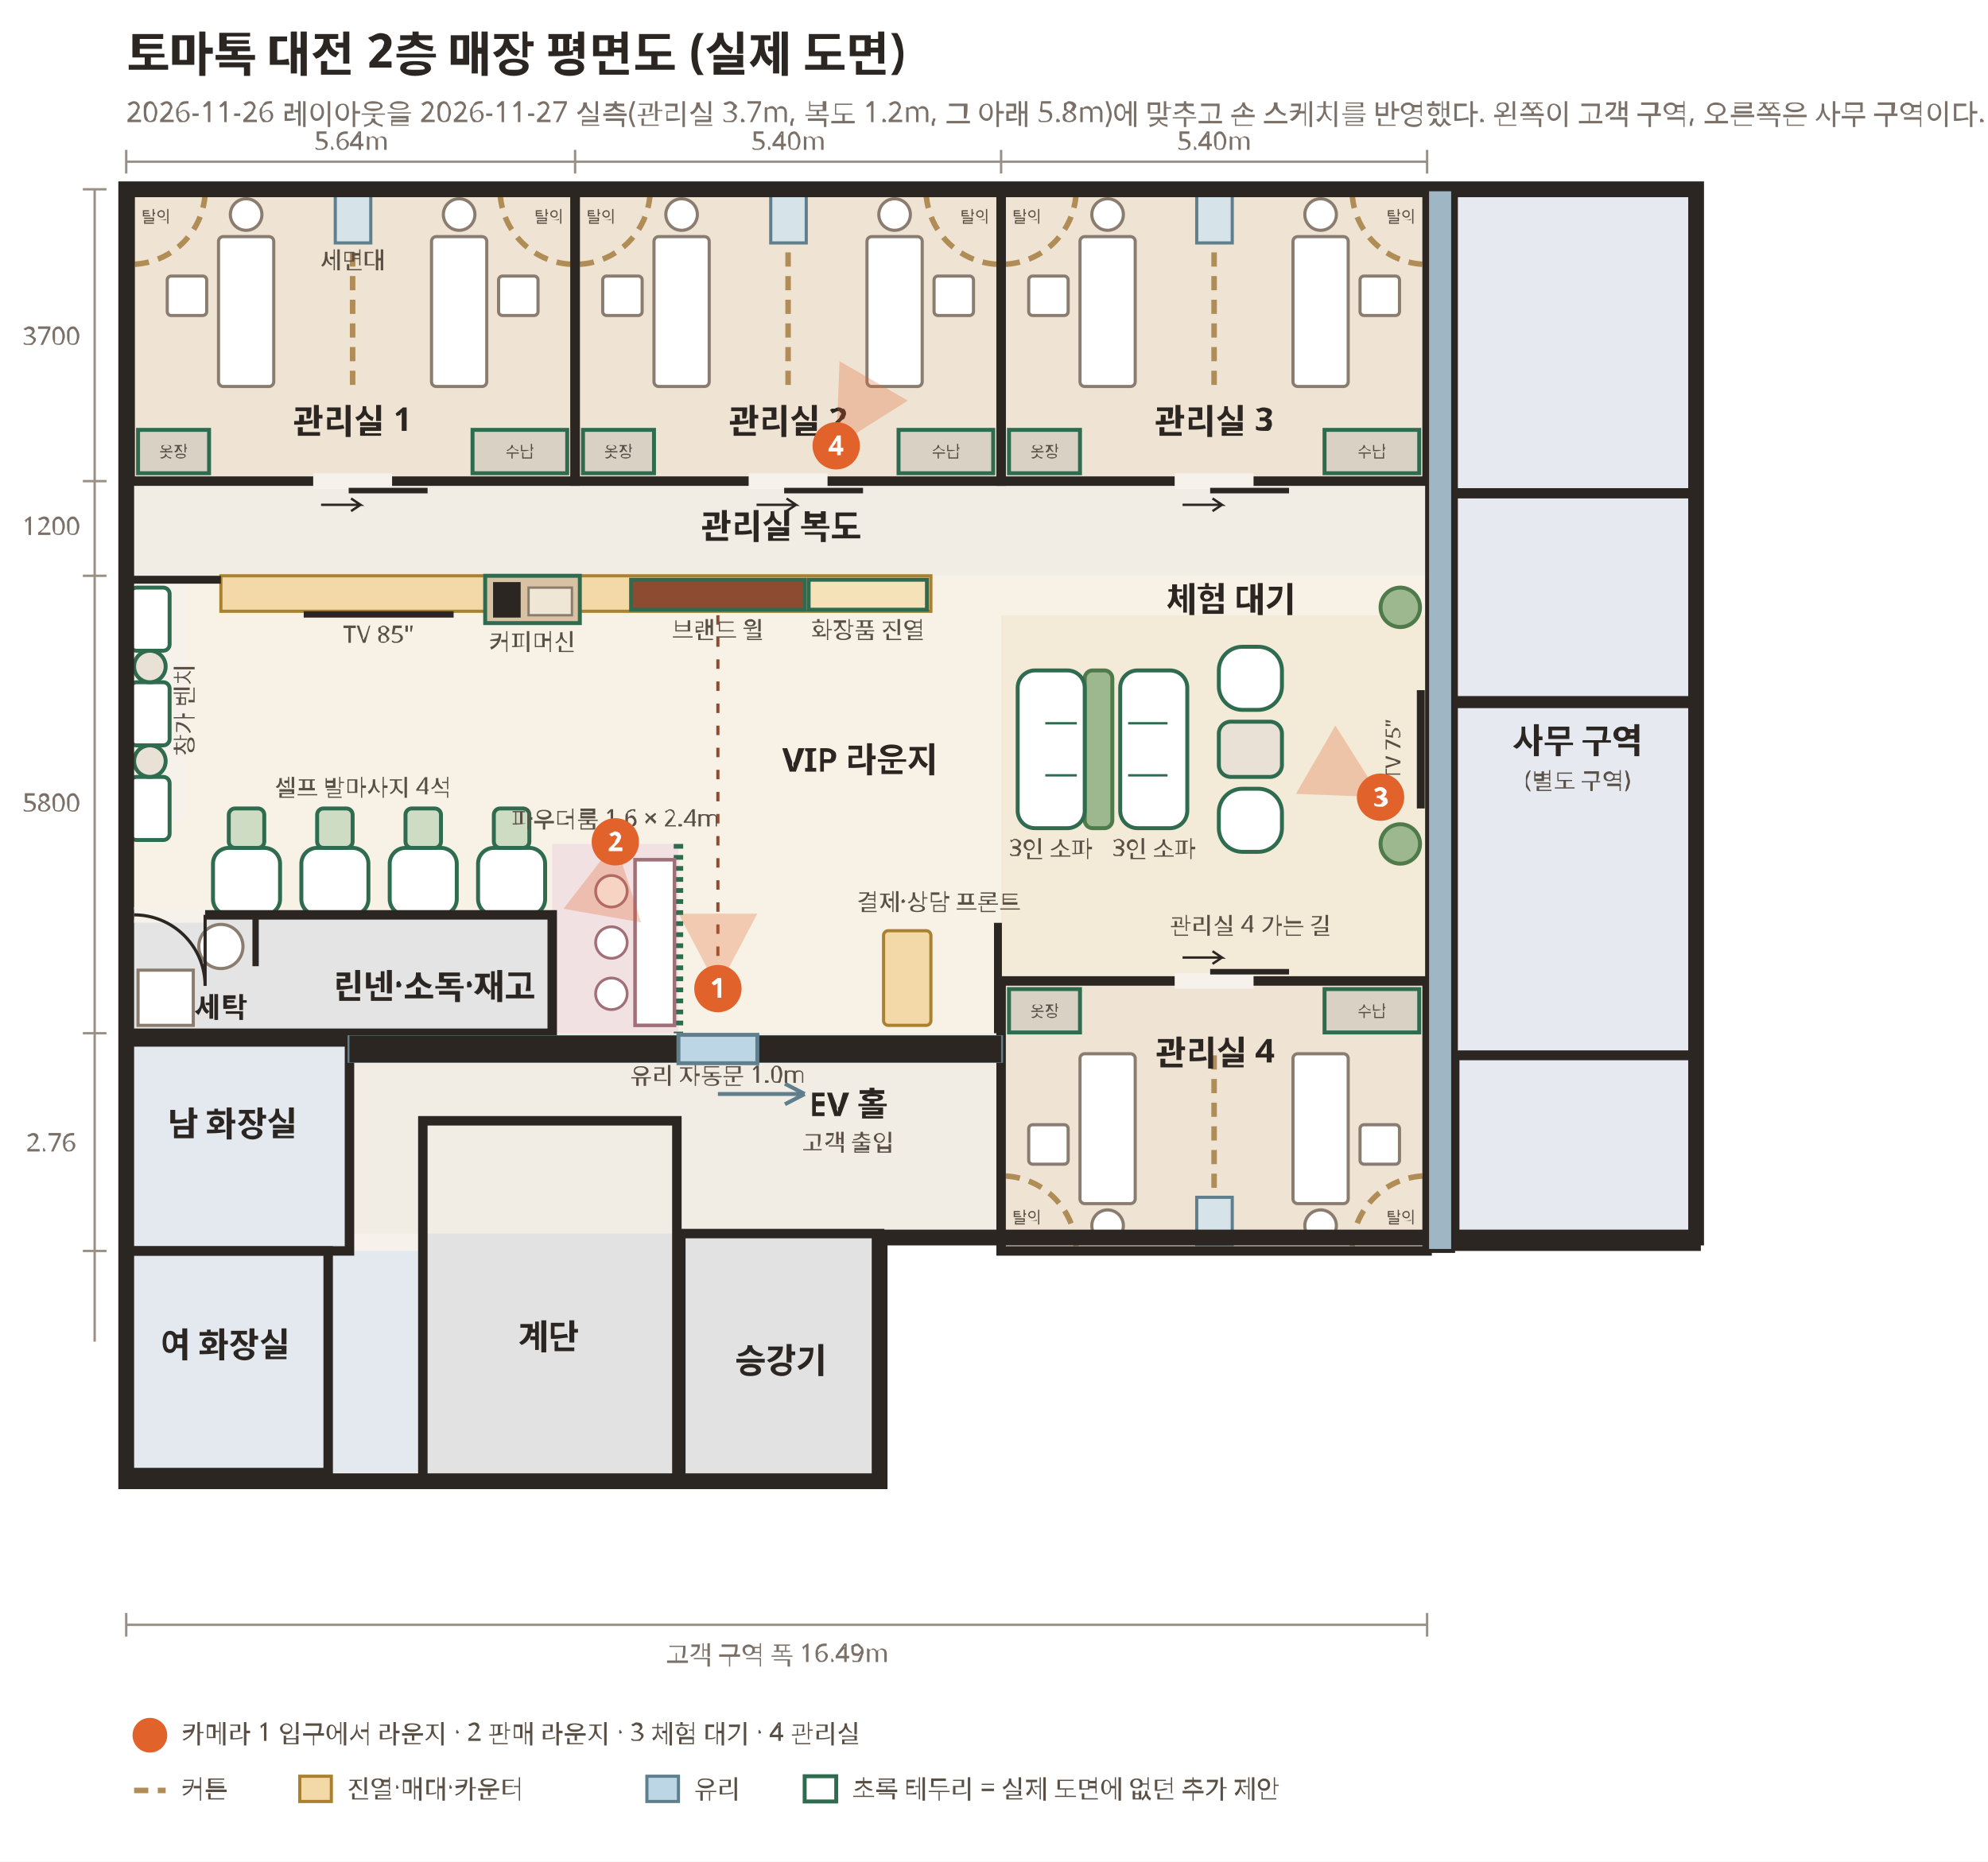
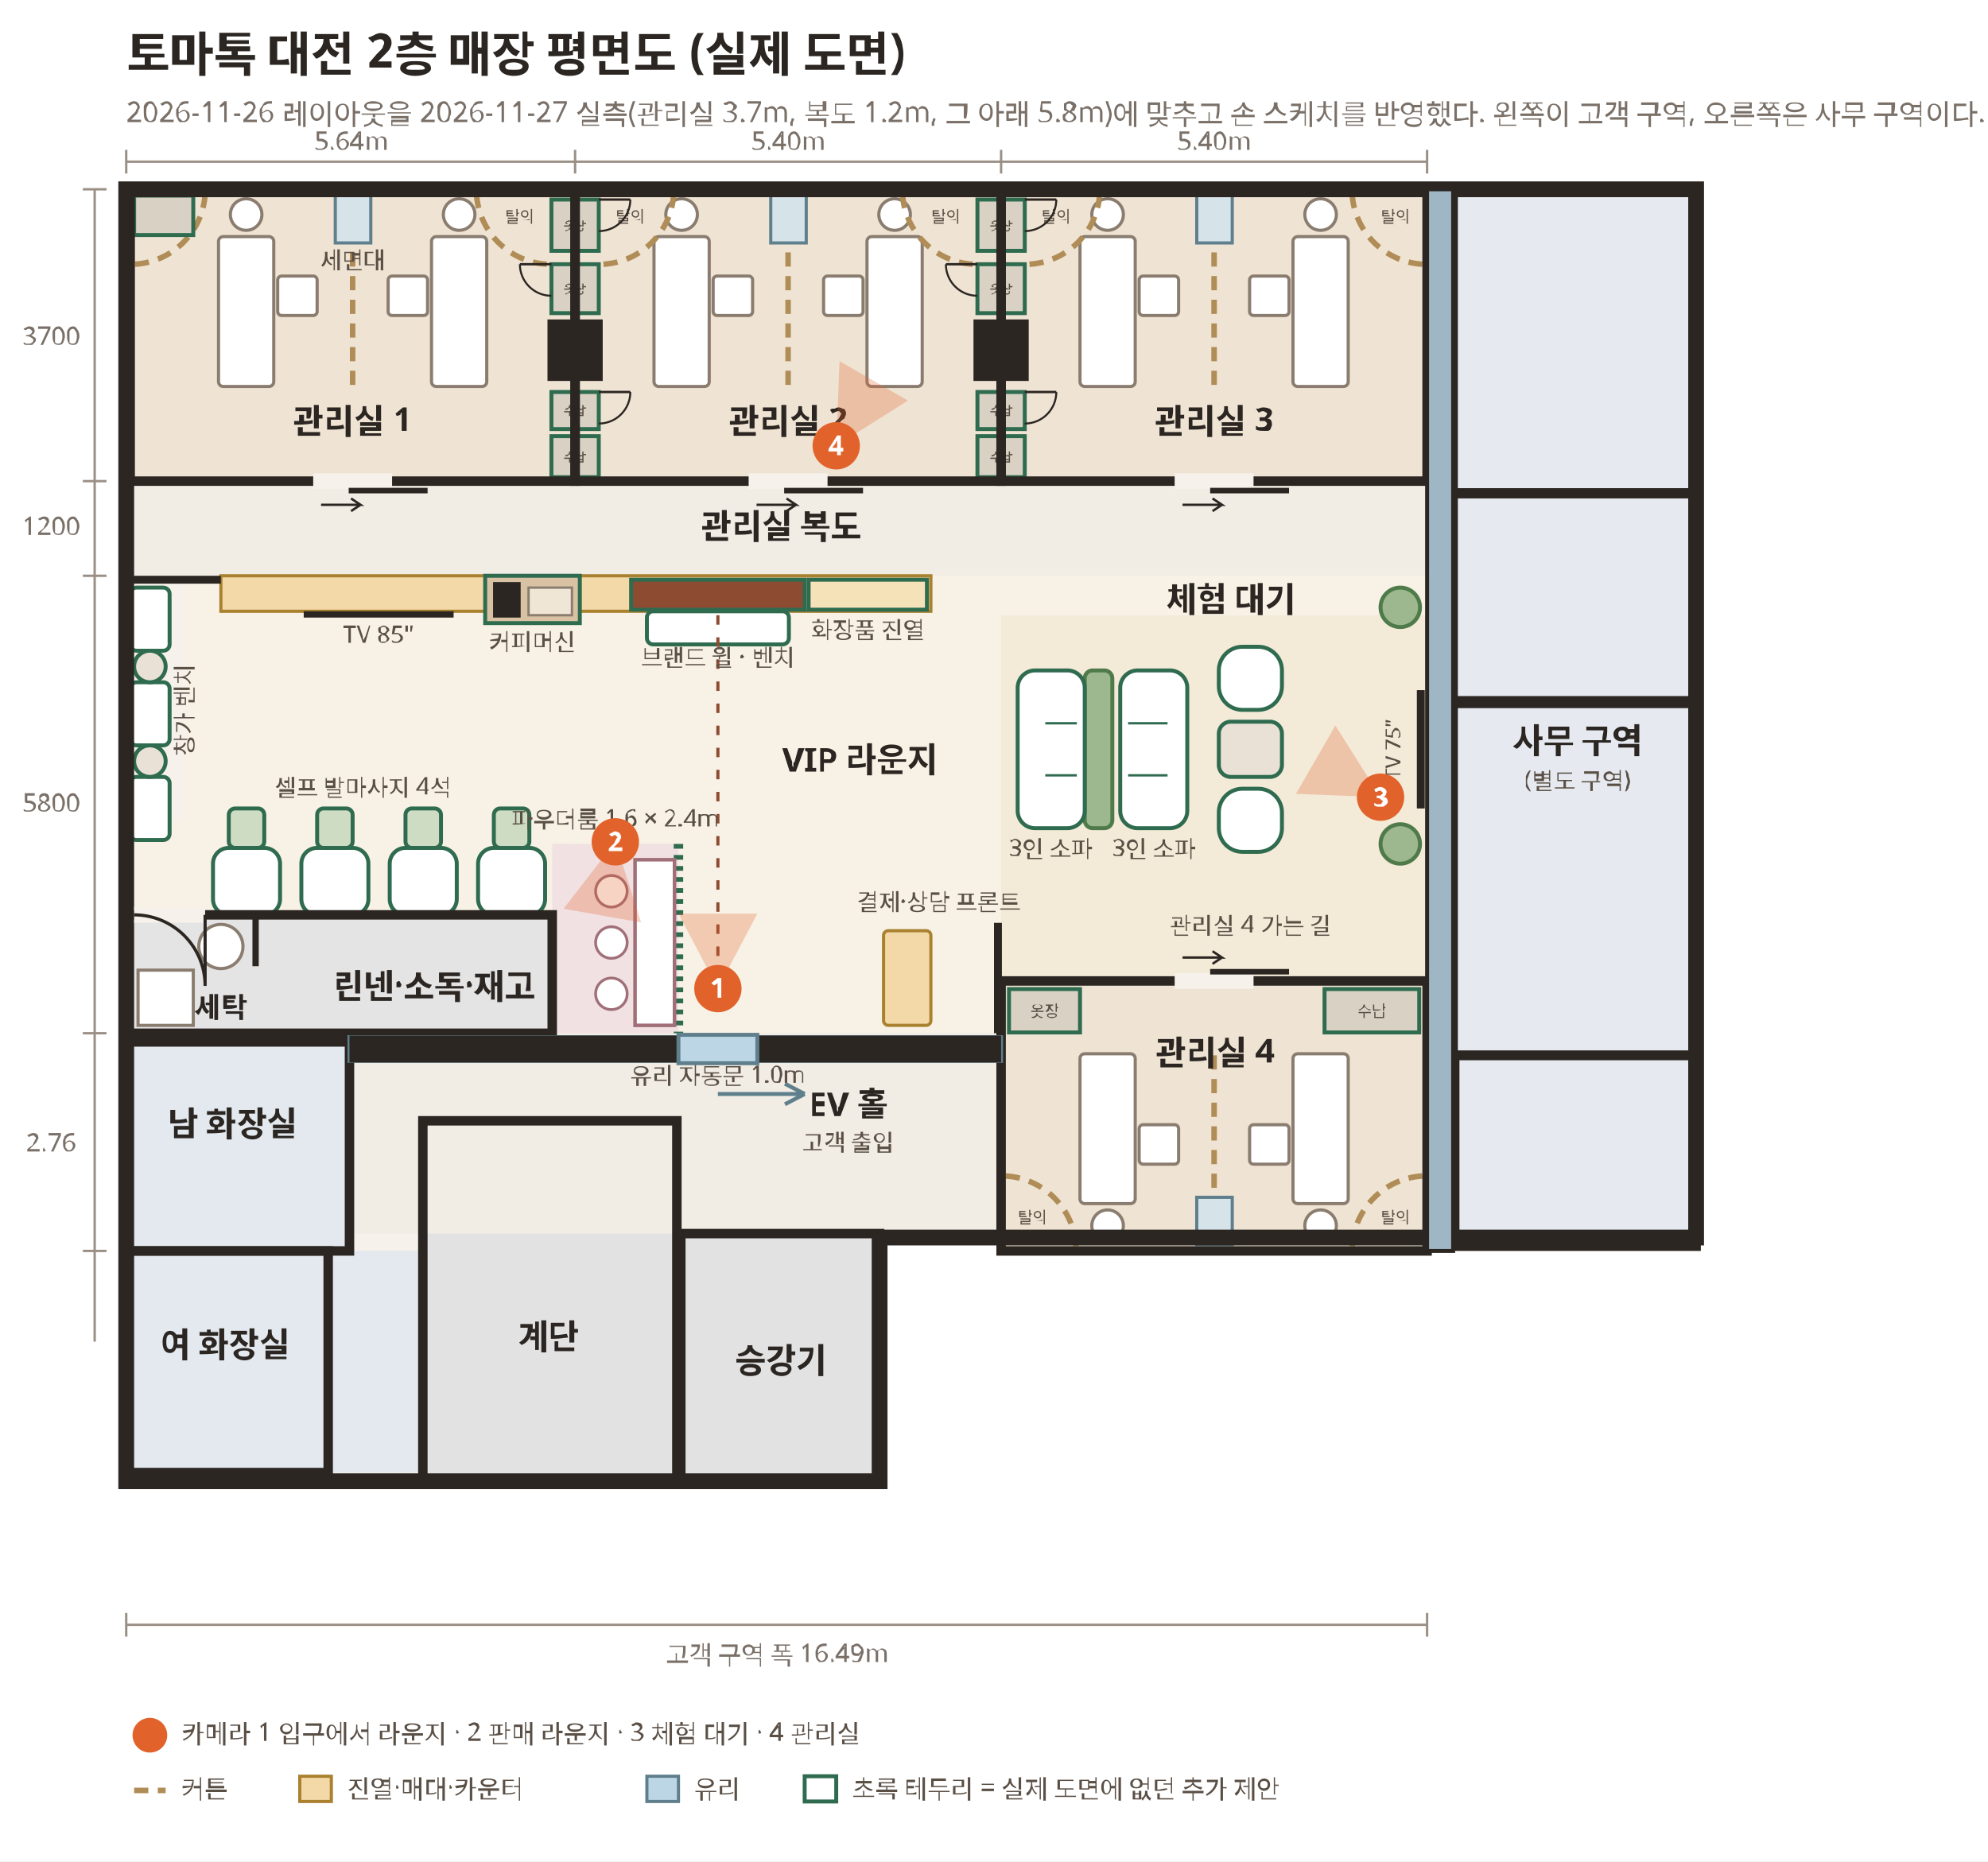
<svg xmlns="http://www.w3.org/2000/svg" viewBox="-1.6 -2.4 25.2 23.6" width="1512" height="1416" font-family="'Apple SD Gothic Neo','Noto Sans KR','Malgun Gothic',sans-serif">
  <rect x="-1.6" y="-2.4" width="25.2" height="23.6" fill="#ffffff" />
  <text x="0" y="-1.5" font-size="0.6" font-weight="700" fill="#2b2622">토마톡 대전 2층 매장 평면도 (실제 도면)</text>
  <text x="0" y="-0.85" font-size="0.36" fill="#7a7068">2026-11-26 레이아웃을 2026-11-27 실측(관리실 3.7m, 복도 1.2m, 그 아래 5.8m)에 맞추고 손 스케치를 반영했다. 왼쪽이 고객 구역, 오른쪽은 사무 구역이다.</text>
  <defs>
    <g id="cam">
      <path d="M0 0 L-0.5 -0.95 L0.5 -0.95 Z" fill="#e2622b" opacity="0.28" />
      <circle r="0.3" fill="#e2622b" />
    </g>
  </defs>
  <polygon points="0.0,0.0 19.9,0.0 19.9,1.759 19.9,1.759 19.9,11.36 19.9,13.29 9.55,13.29 9.55,16.38 0.0,16.38" fill="#f6f1ea" />
  <polygon points="0.76,4.9 16.49,4.9 16.49,8.022 16.49,10.029 11.09,10.029 11.09,10.7 7.6,10.7 5.69,10.7 5.69,8.022 5.67,8.022 5.67,9.406 0.08,9.406 0.08,8.022 0.76,8.022" fill="#f8f2e6" />
  <rect x="0.0" y="10.81" width="2.83" height="2.65" fill="#e3e9ee" />
  <rect x="0.0" y="13.46" width="2.56" height="2.81" fill="#e3e9ee" />
  <rect x="2.56" y="13.46" width="1.2" height="2.81" fill="#e3e9ee" />
  <rect x="3.76" y="11.81" width="3.22" height="4.57" fill="#e2e2e2" />
  <rect x="7.03" y="13.24" width="2.52" height="3.14" fill="#e2e2e2" />
  <rect x="0.05" y="0.0" width="5.64" height="3.7" fill="#efe3d3" />
  <rect x="5.69" y="0.0" width="5.4" height="3.7" fill="#efe3d3" />
  <rect x="11.09" y="0.0" width="5.4" height="3.7" fill="#efe3d3" />
  <rect x="11.09" y="10.037" width="5.4" height="3.423" fill="#efe3d3" />
  <rect x="0.05" y="3.7" width="16.44" height="1.2" fill="#f1ece4" />
  <rect x="0.0" y="9.199" width="5.4" height="1.501" fill="#e4e4e4" />
  <rect x="2.83" y="10.7" width="8.26" height="2.54" fill="#f1ece4" />
  <rect x="16.82" y="0.0" width="3.08" height="3.849" fill="#e6eaf0" />
  <rect x="16.82" y="3.859" width="3.08" height="2.659" fill="#e6eaf0" />
  <rect x="16.82" y="6.485" width="3.08" height="4.495" fill="#e6eaf0" />
  <polygon points="19.9,9.98 19.9,9.98 19.9,10.98 19.9,11.0 19.9,13.4 16.84,13.4 16.84,10.98 19.9,10.98" fill="#e6eaf0" />
  <rect x="11.09" y="5.4" width="5.4" height="4.64" fill="#f3ead8" />
  <rect x="5.4" y="8.3" width="1.6" height="2.4" fill="#f1e1e3" />
  <g id="proposed">
    <rect x="1.2" y="4.9" width="9.0" height="0.45" fill="#f3d9a8" stroke="#a9812f" stroke-width="0.04" />
    <rect x="0.05" y="4.9" width="1.15" height="0.1" fill="#2b2622" />
    <rect x="0.05" y="5.05" width="0.5" height="0.8" rx="0.08" fill="#fff" stroke="#2f6b4f" stroke-width="0.05" />
    <rect x="0.05" y="6.25" width="0.5" height="0.8" rx="0.08" fill="#fff" stroke="#2f6b4f" stroke-width="0.05" />
    <rect x="0.05" y="7.45" width="0.5" height="0.8" rx="0.08" fill="#fff" stroke="#2f6b4f" stroke-width="0.05" />
    <circle cx="0.3" cy="6.05" r="0.2" fill="#e9e1d6" stroke="#2f6b4f" stroke-width="0.05" />
    <circle cx="0.3" cy="7.25" r="0.2" fill="#e9e1d6" stroke="#2f6b4f" stroke-width="0.05" />
    <rect x="2.25" y="5.35" width="1.9" height="0.08" fill="#2b2622" />
    <rect x="4.55" y="4.9" width="1.2" height="0.6" fill="#d9c2a3" stroke="#2f6b4f" stroke-width="0.05" />
    <rect x="4.65" y="4.98" width="0.35" height="0.45" fill="#2b2622" />
    <rect x="5.1" y="5.05" width="0.55" height="0.35" fill="#efe6d6" stroke="#8a7d70" stroke-width="0.03" />
    <rect x="1.10" y="8.35" width="0.85" height="0.85" rx="0.2" fill="#fff" stroke="#2f6b4f" stroke-width="0.05" />
    <rect x="1.30" y="7.85" width="0.45" height="0.5" rx="0.08" fill="#cfdcc4" stroke="#2f6b4f" stroke-width="0.05" />
    <rect x="2.22" y="8.35" width="0.85" height="0.85" rx="0.2" fill="#fff" stroke="#2f6b4f" stroke-width="0.05" />
    <rect x="2.42" y="7.85" width="0.45" height="0.5" rx="0.08" fill="#cfdcc4" stroke="#2f6b4f" stroke-width="0.05" />
    <rect x="3.34" y="8.35" width="0.85" height="0.85" rx="0.2" fill="#fff" stroke="#2f6b4f" stroke-width="0.05" />
    <rect x="3.54" y="7.85" width="0.45" height="0.5" rx="0.08" fill="#cfdcc4" stroke="#2f6b4f" stroke-width="0.05" />
    <rect x="4.46" y="8.35" width="0.85" height="0.85" rx="0.2" fill="#fff" stroke="#2f6b4f" stroke-width="0.05" />
    <rect x="4.66" y="7.85" width="0.45" height="0.5" rx="0.08" fill="#cfdcc4" stroke="#2f6b4f" stroke-width="0.05" />
    <rect x="12.6" y="6.1" width="0.85" height="2.0" rx="0.22" fill="#fff" stroke="#2f6b4f" stroke-width="0.05" />
    <line x1="12.7" y1="6.77" x2="13.2" y2="6.77" stroke="#2f6b4f" stroke-width="0.03" />
    <line x1="12.7" y1="7.43" x2="13.2" y2="7.43" stroke="#2f6b4f" stroke-width="0.03" />
    <rect x="13.85" y="6.75" width="0.8" height="0.7" rx="0.15" fill="#e9e1d6" stroke="#2f6b4f" stroke-width="0.05" />
    <rect x="13.85" y="5.8" width="0.8" height="0.8" rx="0.3" fill="#fff" stroke="#2f6b4f" stroke-width="0.05" />
    <rect x="13.85" y="7.6" width="0.8" height="0.8" rx="0.3" fill="#fff" stroke="#2f6b4f" stroke-width="0.05" />
    <rect x="6.4" y="4.95" width="2.2" height="0.38" fill="#8d4b32" stroke="#2f6b4f" stroke-width="0.05" />
    <rect x="8.65" y="4.95" width="1.5" height="0.38" fill="#f6e2b8" stroke="#2f6b4f" stroke-width="0.05" />
+     <rect x="6.6" y="5.35" width="1.8" height="0.42" rx="0.08" fill="#fff" stroke="#2f6b4f" stroke-width="0.05" />
    <line x1="7.5" y1="5.4" x2="7.5" y2="10.1" stroke="#8d4b32" stroke-width="0.04" stroke-dasharray="0.12 0.16" />
    <rect x="11.0" y="9.3" width="0.1" height="1.4" fill="#2b2622" />
    <rect x="9.6" y="9.4" width="0.6" height="1.2" rx="0.06" fill="#f3d9a8" stroke="#a9812f" stroke-width="0.04" />
    <g stroke="#2f6b4f" stroke-width="0.12" stroke-linecap="butt" stroke-dasharray="0.06 0.08">
      <line x1="7.0" y1="8.3" x2="7.0" y2="10.7" />
    </g>
    <rect x="6.45" y="8.5" width="0.5" height="2.1" fill="#fff" stroke="#a06f78" stroke-width="0.045" />
    <circle cx="6.15" cy="8.9" r="0.2" fill="#fff" stroke="#a06f78" stroke-width="0.035" />
    <circle cx="6.15" cy="9.55" r="0.2" fill="#fff" stroke="#a06f78" stroke-width="0.035" />
    <circle cx="6.15" cy="10.2" r="0.2" fill="#fff" stroke="#a06f78" stroke-width="0.035" />
    <rect x="1.6" y="9.2" width="0.08" height="0.65" fill="#2b2622" />
    <rect x="0.15" y="9.9" width="0.7" height="0.7" fill="#fff" stroke="#8a7d70" stroke-width="0.04" />
    <circle cx="1.2" cy="9.6" r="0.28" fill="#fff" stroke="#8a7d70" stroke-width="0.04" />
    <rect x="1.17" y="0.6" width="0.7" height="1.9" rx="0.06" fill="#fff" stroke="#8a7d70" stroke-width="0.04" />
    <circle cx="1.52" cy="0.32" r="0.2" fill="#fff" stroke="#8a7d70" stroke-width="0.04" />
-     <rect x="0.52" y="1.1" width="0.5" height="0.5" rx="0.05" fill="#fff" stroke="#8a7d70" stroke-width="0.04" />
+     <rect x="1.92" y="1.1" width="0.5" height="0.5" rx="0.05" fill="#fff" stroke="#8a7d70" stroke-width="0.04" />
    <rect x="3.87" y="0.6" width="0.7" height="1.9" rx="0.06" fill="#fff" stroke="#8a7d70" stroke-width="0.04" />
    <circle cx="4.22" cy="0.32" r="0.2" fill="#fff" stroke="#8a7d70" stroke-width="0.04" />
-     <rect x="4.72" y="1.1" width="0.5" height="0.5" rx="0.05" fill="#fff" stroke="#8a7d70" stroke-width="0.04" />
+     <rect x="3.32" y="1.1" width="0.5" height="0.5" rx="0.05" fill="#fff" stroke="#8a7d70" stroke-width="0.04" />
    <rect x="2.65" y="0.08" width="0.45" height="0.6" fill="#d6e4ea" stroke="#5f7f8c" stroke-width="0.04" />
    <line x1="2.87" y1="0.8" x2="2.87" y2="2.5" fill="none" stroke="#b08d57" stroke-width="0.07" stroke-dasharray="0.18 0.12" />
    <path d="M0.11 0.95 A0.95 0.95 0 0 0 1.00 0.06" fill="none" stroke="#b08d57" stroke-width="0.07" stroke-dasharray="0.18 0.12" />
-     <path d="M4.74 0.06 A0.95 0.95 0 0 0 5.63 0.95" fill="none" stroke="#b08d57" stroke-width="0.07" stroke-dasharray="0.18 0.12" />
-     <text x="0.38" y="0.42" font-size="0.2" fill="#5a4f45" text-anchor="middle">탈의</text>
-     <text x="5.36" y="0.42" font-size="0.2" fill="#5a4f45" text-anchor="middle">탈의</text>
-     <rect x="0.15" y="3.05" width="0.9" height="0.55" fill="#d9d2c4" stroke="#2f6b4f" stroke-width="0.05" />
-     <rect x="4.39" y="3.05" width="1.2" height="0.55" fill="#d9d2c4" stroke="#2f6b4f" stroke-width="0.05" />
-     <text x="0.60" y="3.40" font-size="0.2" fill="#5a4f45" text-anchor="middle">옷장</text>
-     <text x="4.99" y="3.40" font-size="0.2" fill="#5a4f45" text-anchor="middle">수납</text>
+     <path d="M4.44 0.06 A0.95 0.95 0 0 0 5.33 0.95" fill="none" stroke="#b08d57" stroke-width="0.07" stroke-dasharray="0.18 0.12" />
+     <text x="0.45" y="0.42" font-size="0.2" fill="#5a4f45" text-anchor="middle">탈의</text>
+     <text x="4.99" y="0.42" font-size="0.2" fill="#5a4f45" text-anchor="middle">탈의</text>
    <rect x="6.69" y="0.6" width="0.7" height="1.9" rx="0.06" fill="#fff" stroke="#8a7d70" stroke-width="0.04" />
    <circle cx="7.04" cy="0.32" r="0.2" fill="#fff" stroke="#8a7d70" stroke-width="0.04" />
-     <rect x="6.04" y="1.1" width="0.5" height="0.5" rx="0.05" fill="#fff" stroke="#8a7d70" stroke-width="0.04" />
+     <rect x="7.44" y="1.1" width="0.5" height="0.5" rx="0.05" fill="#fff" stroke="#8a7d70" stroke-width="0.04" />
    <rect x="9.39" y="0.6" width="0.7" height="1.9" rx="0.06" fill="#fff" stroke="#8a7d70" stroke-width="0.04" />
    <circle cx="9.74" cy="0.32" r="0.2" fill="#fff" stroke="#8a7d70" stroke-width="0.04" />
-     <rect x="10.24" y="1.1" width="0.5" height="0.5" rx="0.05" fill="#fff" stroke="#8a7d70" stroke-width="0.04" />
+     <rect x="8.84" y="1.1" width="0.5" height="0.5" rx="0.05" fill="#fff" stroke="#8a7d70" stroke-width="0.04" />
    <rect x="8.17" y="0.08" width="0.45" height="0.6" fill="#d6e4ea" stroke="#5f7f8c" stroke-width="0.04" />
    <line x1="8.39" y1="0.8" x2="8.39" y2="2.5" fill="none" stroke="#b08d57" stroke-width="0.07" stroke-dasharray="0.18 0.12" />
-     <path d="M5.75 0.95 A0.95 0.95 0 0 0 6.64 0.06" fill="none" stroke="#b08d57" stroke-width="0.07" stroke-dasharray="0.18 0.12" />
-     <path d="M10.14 0.06 A0.95 0.95 0 0 0 11.03 0.95" fill="none" stroke="#b08d57" stroke-width="0.07" stroke-dasharray="0.18 0.12" />
-     <text x="6.02" y="0.42" font-size="0.2" fill="#5a4f45" text-anchor="middle">탈의</text>
-     <text x="10.76" y="0.42" font-size="0.2" fill="#5a4f45" text-anchor="middle">탈의</text>
-     <rect x="5.79" y="3.05" width="0.9" height="0.55" fill="#d9d2c4" stroke="#2f6b4f" stroke-width="0.05" />
-     <rect x="9.79" y="3.05" width="1.2" height="0.55" fill="#d9d2c4" stroke="#2f6b4f" stroke-width="0.05" />
-     <text x="6.24" y="3.40" font-size="0.2" fill="#5a4f45" text-anchor="middle">옷장</text>
-     <text x="10.39" y="3.40" font-size="0.2" fill="#5a4f45" text-anchor="middle">수납</text>
+     <path d="M6.05 0.95 A0.95 0.95 0 0 0 6.94 0.06" fill="none" stroke="#b08d57" stroke-width="0.07" stroke-dasharray="0.18 0.12" />
+     <path d="M9.84 0.06 A0.95 0.95 0 0 0 10.73 0.95" fill="none" stroke="#b08d57" stroke-width="0.07" stroke-dasharray="0.18 0.12" />
+     <text x="6.39" y="0.42" font-size="0.2" fill="#5a4f45" text-anchor="middle">탈의</text>
+     <text x="10.39" y="0.42" font-size="0.2" fill="#5a4f45" text-anchor="middle">탈의</text>
    <rect x="12.09" y="0.6" width="0.7" height="1.9" rx="0.06" fill="#fff" stroke="#8a7d70" stroke-width="0.04" />
    <circle cx="12.44" cy="0.32" r="0.2" fill="#fff" stroke="#8a7d70" stroke-width="0.04" />
-     <rect x="11.44" y="1.1" width="0.5" height="0.5" rx="0.05" fill="#fff" stroke="#8a7d70" stroke-width="0.04" />
+     <rect x="12.84" y="1.1" width="0.5" height="0.5" rx="0.05" fill="#fff" stroke="#8a7d70" stroke-width="0.04" />
    <rect x="14.79" y="0.6" width="0.7" height="1.9" rx="0.06" fill="#fff" stroke="#8a7d70" stroke-width="0.04" />
    <circle cx="15.14" cy="0.32" r="0.2" fill="#fff" stroke="#8a7d70" stroke-width="0.04" />
-     <rect x="15.64" y="1.1" width="0.5" height="0.5" rx="0.05" fill="#fff" stroke="#8a7d70" stroke-width="0.04" />
+     <rect x="14.24" y="1.1" width="0.5" height="0.5" rx="0.05" fill="#fff" stroke="#8a7d70" stroke-width="0.04" />
    <rect x="13.57" y="0.08" width="0.45" height="0.6" fill="#d6e4ea" stroke="#5f7f8c" stroke-width="0.04" />
    <line x1="13.79" y1="0.8" x2="13.79" y2="2.5" fill="none" stroke="#b08d57" stroke-width="0.07" stroke-dasharray="0.18 0.12" />
-     <path d="M11.15 0.95 A0.95 0.95 0 0 0 12.04 0.06" fill="none" stroke="#b08d57" stroke-width="0.07" stroke-dasharray="0.18 0.12" />
+     <path d="M11.45 0.95 A0.95 0.95 0 0 0 12.34 0.06" fill="none" stroke="#b08d57" stroke-width="0.07" stroke-dasharray="0.18 0.12" />
    <path d="M15.54 0.06 A0.95 0.95 0 0 0 16.43 0.95" fill="none" stroke="#b08d57" stroke-width="0.07" stroke-dasharray="0.18 0.12" />
-     <text x="11.42" y="0.42" font-size="0.2" fill="#5a4f45" text-anchor="middle">탈의</text>
-     <text x="16.16" y="0.42" font-size="0.2" fill="#5a4f45" text-anchor="middle">탈의</text>
-     <rect x="11.19" y="3.05" width="0.9" height="0.55" fill="#d9d2c4" stroke="#2f6b4f" stroke-width="0.05" />
-     <rect x="15.19" y="3.05" width="1.2" height="0.55" fill="#d9d2c4" stroke="#2f6b4f" stroke-width="0.05" />
-     <text x="11.64" y="3.40" font-size="0.2" fill="#5a4f45" text-anchor="middle">옷장</text>
-     <text x="15.79" y="3.40" font-size="0.2" fill="#5a4f45" text-anchor="middle">수납</text>
+     <text x="11.79" y="0.42" font-size="0.2" fill="#5a4f45" text-anchor="middle">탈의</text>
+     <text x="16.09" y="0.42" font-size="0.2" fill="#5a4f45" text-anchor="middle">탈의</text>
    <rect x="12.09" y="10.96" width="0.7" height="1.9" rx="0.06" fill="#fff" stroke="#8a7d70" stroke-width="0.04" />
    <circle cx="12.44" cy="13.14" r="0.2" fill="#fff" stroke="#8a7d70" stroke-width="0.04" />
-     <rect x="11.44" y="11.86" width="0.5" height="0.5" rx="0.05" fill="#fff" stroke="#8a7d70" stroke-width="0.04" />
+     <rect x="12.84" y="11.86" width="0.5" height="0.5" rx="0.05" fill="#fff" stroke="#8a7d70" stroke-width="0.04" />
    <rect x="14.79" y="10.96" width="0.7" height="1.9" rx="0.06" fill="#fff" stroke="#8a7d70" stroke-width="0.04" />
    <circle cx="15.14" cy="13.14" r="0.2" fill="#fff" stroke="#8a7d70" stroke-width="0.04" />
-     <rect x="15.64" y="11.86" width="0.5" height="0.5" rx="0.05" fill="#fff" stroke="#8a7d70" stroke-width="0.04" />
+     <rect x="14.24" y="11.86" width="0.5" height="0.5" rx="0.05" fill="#fff" stroke="#8a7d70" stroke-width="0.04" />
    <rect x="13.57" y="12.78" width="0.45" height="0.6" fill="#d6e4ea" stroke="#5f7f8c" stroke-width="0.04" />
    <line x1="13.79" y1="12.66" x2="13.79" y2="10.96" fill="none" stroke="#b08d57" stroke-width="0.07" stroke-dasharray="0.18 0.12" />
    <path d="M11.15 12.51 A0.95 0.95 0 0 1 12.04 13.4" fill="none" stroke="#b08d57" stroke-width="0.07" stroke-dasharray="0.18 0.12" />
    <path d="M15.54 13.4 A0.95 0.95 0 0 1 16.43 12.51" fill="none" stroke="#b08d57" stroke-width="0.07" stroke-dasharray="0.18 0.12" />
-     <text x="11.42" y="13.11" font-size="0.2" fill="#5a4f45" text-anchor="middle">탈의</text>
-     <text x="16.16" y="13.11" font-size="0.2" fill="#5a4f45" text-anchor="middle">탈의</text>
+     <text x="11.49" y="13.11" font-size="0.2" fill="#5a4f45" text-anchor="middle">탈의</text>
+     <text x="16.09" y="13.11" font-size="0.2" fill="#5a4f45" text-anchor="middle">탈의</text>
    <rect x="11.19" y="10.14" width="0.9" height="0.55" fill="#d9d2c4" stroke="#2f6b4f" stroke-width="0.05" />
    <rect x="15.19" y="10.14" width="1.2" height="0.55" fill="#d9d2c4" stroke="#2f6b4f" stroke-width="0.05" />
    <text x="11.64" y="10.49" font-size="0.2" fill="#5a4f45" text-anchor="middle">옷장</text>
    <text x="15.79" y="10.49" font-size="0.2" fill="#5a4f45" text-anchor="middle">수납</text>
+     <rect x="5.39" y="0.13" width="0.6" height="0.65" fill="#d9d2c4" stroke="#2f6b4f" stroke-width="0.05" />
+     <text x="5.69" y="0.52" font-size="0.15" fill="#5a4f45" text-anchor="middle">옷장</text>
+     <path d="M5.99 0.13 l0.40 0" stroke="#2b2622" stroke-width="0.03" />
+     <path d="M6.39 0.13 A0.4 0.4 0 0 1 5.99 0.53" fill="none" stroke="#2b2622" stroke-width="0.025" />
+     <rect x="5.39" y="0.95" width="0.6" height="0.62" fill="#d9d2c4" stroke="#2f6b4f" stroke-width="0.05" />
+     <text x="5.69" y="1.32" font-size="0.15" fill="#5a4f45" text-anchor="middle">옷장</text>
+     <path d="M5.39 0.95 l-0.40 0" stroke="#2b2622" stroke-width="0.03" />
+     <path d="M4.99 0.95 A0.4 0.4 0 0 0 5.39 1.35" fill="none" stroke="#2b2622" stroke-width="0.025" />
+     <rect x="5.34" y="1.65" width="0.7" height="0.78" fill="#2b2622" />
+     <rect x="5.39" y="2.57" width="0.6" height="0.47" fill="#d9d2c4" stroke="#2f6b4f" stroke-width="0.05" />
+     <text x="5.69" y="2.86" font-size="0.15" fill="#5a4f45" text-anchor="middle">수납</text>
+     <path d="M5.99 2.57 l0.40 0" stroke="#2b2622" stroke-width="0.03" />
+     <path d="M6.39 2.57 A0.4 0.4 0 0 1 5.99 2.97" fill="none" stroke="#2b2622" stroke-width="0.025" />
+     <rect x="5.39" y="3.13" width="0.6" height="0.52" fill="#d9d2c4" stroke="#2f6b4f" stroke-width="0.05" />
+     <text x="5.69" y="3.45" font-size="0.15" fill="#5a4f45" text-anchor="middle">수납</text>
+     <rect x="10.79" y="0.13" width="0.6" height="0.65" fill="#d9d2c4" stroke="#2f6b4f" stroke-width="0.05" />
+     <text x="11.09" y="0.52" font-size="0.15" fill="#5a4f45" text-anchor="middle">옷장</text>
+     <path d="M11.39 0.13 l0.40 0" stroke="#2b2622" stroke-width="0.03" />
+     <path d="M11.79 0.13 A0.4 0.4 0 0 1 11.39 0.53" fill="none" stroke="#2b2622" stroke-width="0.025" />
+     <rect x="10.79" y="0.95" width="0.6" height="0.62" fill="#d9d2c4" stroke="#2f6b4f" stroke-width="0.05" />
+     <text x="11.09" y="1.32" font-size="0.15" fill="#5a4f45" text-anchor="middle">옷장</text>
+     <path d="M10.79 0.95 l-0.40 0" stroke="#2b2622" stroke-width="0.03" />
+     <path d="M10.39 0.95 A0.4 0.4 0 0 0 10.79 1.35" fill="none" stroke="#2b2622" stroke-width="0.025" />
+     <rect x="10.74" y="1.65" width="0.7" height="0.78" fill="#2b2622" />
+     <rect x="10.79" y="2.57" width="0.6" height="0.47" fill="#d9d2c4" stroke="#2f6b4f" stroke-width="0.05" />
+     <text x="11.09" y="2.86" font-size="0.15" fill="#5a4f45" text-anchor="middle">수납</text>
+     <path d="M11.39 2.57 l0.40 0" stroke="#2b2622" stroke-width="0.03" />
+     <path d="M11.79 2.57 A0.4 0.4 0 0 1 11.39 2.97" fill="none" stroke="#2b2622" stroke-width="0.025" />
+     <rect x="10.79" y="3.13" width="0.6" height="0.52" fill="#d9d2c4" stroke="#2f6b4f" stroke-width="0.05" />
+     <text x="11.09" y="3.45" font-size="0.15" fill="#5a4f45" text-anchor="middle">수납</text>
+     <rect x="0.1" y="0.08" width="0.75" height="0.5" fill="#d9d2c4" stroke="#2f6b4f" stroke-width="0.05" />
    <rect x="12.15" y="6.1" width="0.35" height="2.0" rx="0.1" fill="#9db88f" stroke="#4f7a4a" stroke-width="0.05" />
    <rect x="11.3" y="6.1" width="0.85" height="2.0" rx="0.22" fill="#fff" stroke="#2f6b4f" stroke-width="0.05" />
    <line x1="11.65" y1="6.77" x2="12.05" y2="6.77" stroke="#2f6b4f" stroke-width="0.03" />
    <line x1="11.65" y1="7.43" x2="12.05" y2="7.43" stroke="#2f6b4f" stroke-width="0.03" />
    <circle cx="16.15" cy="5.3" r="0.25" fill="#9db88f" stroke="#4f7a4a" stroke-width="0.05" />
    <circle cx="16.15" cy="8.3" r="0.25" fill="#9db88f" stroke="#4f7a4a" stroke-width="0.05" />
    <rect x="16.36" y="6.35" width="0.1" height="1.5" fill="#2b2622" />
    <text x="16.15" y="7.1" font-size="0.26" fill="#5a4f45" text-anchor="middle" transform="rotate(-90 16.15 7.1)">TV 75"</text>
  </g>
  <g fill="none" stroke="#2b2622" stroke-width="0.12" stroke-linejoin="miter">
    <rect x="0.0" y="10.81" width="2.83" height="2.65" />
    <rect x="0.0" y="13.46" width="2.56" height="2.81" />
    <rect x="3.76" y="11.81" width="3.22" height="4.57" />
    <rect x="7.03" y="13.24" width="2.52" height="3.14" />
    <rect x="0.05" y="0.0" width="5.64" height="3.7" />
    <rect x="5.69" y="0.0" width="5.4" height="3.7" />
    <rect x="11.09" y="0.0" width="5.4" height="3.7" />
    <rect x="11.09" y="10.037" width="5.4" height="3.423" />
    <rect x="0.0" y="9.199" width="5.4" height="1.501" />
    <rect x="16.82" y="0.0" width="3.08" height="3.849" />
    <rect x="16.82" y="3.859" width="3.08" height="2.659" />
    <rect x="16.82" y="6.485" width="3.08" height="4.495" />
    <polygon points="19.9,9.98 19.9,9.98 19.9,10.98 19.9,11.0 19.9,13.4 16.84,13.4 16.84,10.98 19.9,10.98" />
  </g>
  <polygon points="0.0,0.0 19.9,0.0 19.9,1.759 19.9,1.759 19.9,11.36 19.9,13.29 9.55,13.29 9.55,16.38 0.0,16.38" fill="none" stroke="#2b2622" stroke-width="0.2" />
  <rect x="16.49" y="0.0" width="0.33" height="13.46" fill="#9fb6c4" stroke="#2b2622" stroke-width="0.05" />
  <rect x="2.83" y="10.75" width="8.26" height="0.3" fill="#bcd6e6" stroke="#5f7f8c" stroke-width="0.05" />
  <rect x="2.83" y="10.73" width="8.26" height="0.34" fill="#2b2622" />
  <rect x="7.0" y="10.72" width="1.0" height="0.36" fill="#bcd6e6" stroke="#5f7f8c" stroke-width="0.05" />
  <path d="M7.5 11.47 h1.1 m0 0 l-0.25 -0.13 m0.25 0.13 l-0.25 0.13" fill="none" stroke="#5f7f8c" stroke-width="0.05" />
  <g>
    <line x1="2.37" y1="3.7" x2="3.37" y2="3.7" stroke="#f6f1ea" stroke-width="0.2" />
    <line x1="2.82" y1="3.82" x2="3.82" y2="3.82" stroke="#2b2622" stroke-width="0.07" />
    <path d="M2.47 4.00 h0.5 l-0.12 -0.08 m0.12 0.08 l-0.12 0.08" fill="none" stroke="#2b2622" stroke-width="0.03" />
    <line x1="7.89" y1="3.7" x2="8.89" y2="3.7" stroke="#f6f1ea" stroke-width="0.2" />
    <line x1="8.34" y1="3.82" x2="9.34" y2="3.82" stroke="#2b2622" stroke-width="0.07" />
    <path d="M7.99 4.00 h0.5 l-0.12 -0.08 m0.12 0.08 l-0.12 0.08" fill="none" stroke="#2b2622" stroke-width="0.03" />
    <line x1="13.29" y1="3.7" x2="14.29" y2="3.7" stroke="#f6f1ea" stroke-width="0.2" />
    <line x1="13.74" y1="3.82" x2="14.74" y2="3.82" stroke="#2b2622" stroke-width="0.07" />
    <path d="M13.39 4.00 h0.5 l-0.12 -0.08 m0.12 0.08 l-0.12 0.08" fill="none" stroke="#2b2622" stroke-width="0.03" />
    <line x1="13.29" y1="10.037" x2="14.29" y2="10.037" stroke="#f6f1ea" stroke-width="0.2" />
    <line x1="13.74" y1="9.92" x2="14.74" y2="9.92" stroke="#2b2622" stroke-width="0.07" />
    <path d="M13.39 9.74 h0.5 l-0.12 -0.08 m0.12 0.08 l-0.12 0.08" fill="none" stroke="#2b2622" stroke-width="0.03" />
    <line x1="0.10" y1="9.199" x2="1.00" y2="9.199" stroke="#f6f1ea" stroke-width="0.2" />
    <path d="M1.00 9.199 L1.00 10.10 A0.9 0.9 0 0 0 0.10 9.199" fill="none" stroke="#2b2622" stroke-width="0.04" />
  </g>
  <g font-size="0.42" font-weight="700" fill="#2b2622" text-anchor="middle">
    <text x="2.87" y="3.092">관리실 1</text>
    <text x="8.39" y="3.092">관리실 2</text>
    <text x="13.79" y="3.092">관리실 3</text>
    <text x="13.8" y="11.1">관리실 4</text>
    <text x="8.3" y="4.424">관리실 복도</text>
    <text x="9.3" y="7.383">VIP 라운지</text>
    <text x="3.9" y="10.255">린넨·소독·재고</text>
    <text x="9.15" y="11.75">EV 홀</text>
    <text x="18.4" y="7.141">사무 구역</text>
    <text x="1.35" y="12.0">남 화장실</text>
    <text x="1.25" y="14.8">여 화장실</text>
    <text x="5.35" y="14.7">계단</text>
    <text x="8.3" y="15.0">승강기</text>
  </g>
  <g font-size="0.3" fill="#5a4f45" text-anchor="middle">
    <text x="7.5" y="11.35">유리 자동문 1.0m</text>
    <text x="9.15" y="12.2">고객 출입</text>
    <text x="18.4" y="7.586">(별도 구역)</text>
    <text x="2.87" y="1.013">세면대</text>
    <text x="0.85" y="6.6" transform="rotate(-90 0.85 6.6)">창가 벤치</text>
    <text x="3.2" y="5.75">TV 85"</text>
    <text x="3.0" y="7.7">셀프 발마사지 4석</text>
    <text x="5.15" y="5.85">커피머신</text>
-     <text x="7.5" y="5.7">브랜드 월</text>
+     <text x="7.5" y="6.05">브랜드 월 · 벤치</text>
    <text x="9.4" y="5.7">화장품 진열</text>
    <text x="10.3" y="9.15">결제·상담 프론트</text>
    <text x="14.25" y="9.45">관리실 4 가는 길</text>
    <text x="13.03" y="8.45">3인 소파</text>
    <text x="11.72" y="8.45">3인 소파</text>
    <text x="6.2" y="8.1">파우더룸 1.6 × 2.4m</text>
    <text x="14.0" y="5.35" font-size="0.42" font-weight="700" fill="#2b2622" text-anchor="middle">체험 대기</text>
    <text x="1.2" y="10.5" font-size="0.36" font-weight="700" fill="#2b2622" text-anchor="middle">세탁</text>
  </g>
  <g id="cameras">
    <use href="#cam" transform="translate(7.5,10.134) rotate(0)" />
    <use href="#cam" transform="translate(6.2,8.273) rotate(190)" />
    <use href="#cam" transform="translate(15.9,7.707) rotate(300)" />
    <use href="#cam" transform="translate(9.0,3.252) rotate(30)" />
    <g font-size="0.34" font-weight="700" fill="#fff" text-anchor="middle">
      <text x="7.5" y="10.25">1</text>
      <text x="6.2" y="8.39">2</text>
      <text x="15.9" y="7.83">3</text>
      <text x="9.0" y="3.37">4</text>
    </g>
  </g>
  <g stroke="#9a8f85" stroke-width="0.03" fill="#7a7068" font-size="0.32" text-anchor="middle">
    <line x1="0" y1="-0.35" x2="16.49" y2="-0.35" />
    <line x1="0" y1="-0.5" x2="0" y2="-0.2" />
    <line x1="5.69" y1="-0.5" x2="5.69" y2="-0.2" />
    <line x1="11.09" y1="-0.5" x2="11.09" y2="-0.2" />
    <line x1="16.49" y1="-0.5" x2="16.49" y2="-0.2" />
    <text x="2.85" y="-0.5" stroke="none">5.64m</text>
    <text x="8.39" y="-0.5" stroke="none">5.40m</text>
    <text x="13.79" y="-0.5" stroke="none">5.40m</text>
    <line x1="-0.4" y1="0" x2="-0.4" y2="14.61" />
    <line x1="-0.55" y1="0.0" x2="-0.25" y2="0.0" />
    <line x1="-0.55" y1="3.7" x2="-0.25" y2="3.7" />
    <line x1="-0.55" y1="4.9" x2="-0.25" y2="4.9" />
    <line x1="-0.55" y1="10.7" x2="-0.25" y2="10.7" />
    <line x1="-0.55" y1="13.46" x2="-0.25" y2="13.46" />
    <text x="-0.95" y="1.97" stroke="none">3700</text>
    <text x="-0.95" y="4.38" stroke="none">1200</text>
    <text x="-0.95" y="7.89" stroke="none">5800</text>
    <text x="-0.95" y="12.20" stroke="none">2.76</text>
    <line x1="0" y1="18.2" x2="16.49" y2="18.2" />
    <line x1="0" y1="18.05" x2="0" y2="18.35" />
    <line x1="16.49" y1="18.05" x2="16.49" y2="18.35" />
    <text x="8.25" y="18.7" stroke="none">고객 구역 폭 16.49m</text>
  </g>
  <g id="legend" font-size="0.32" fill="#5a4f45">
    <circle cx="0.3" cy="19.6" r="0.22" fill="#e2622b" />
    <text x="0.7" y="19.7">카메라 1 입구에서 라운지 · 2 판매 라운지 · 3 체험 대기 · 4 관리실</text>
    <line x1="0.1" y1="20.3" x2="0.5" y2="20.3" fill="none" stroke="#b08d57" stroke-width="0.07" stroke-dasharray="0.18 0.12" />
    <text x="0.7" y="20.4">커튼</text>
    <rect x="2.2" y="20.12" width="0.4" height="0.32" fill="#f3d9a8" stroke="#a9812f" stroke-width="0.04" />
    <text x="2.8" y="20.4">진열·매대·카운터</text>
    <rect x="6.6" y="20.12" width="0.4" height="0.32" fill="#bcd6e6" stroke="#5f7f8c" stroke-width="0.04" />
    <text x="7.2" y="20.4">유리</text>
    <rect x="8.6" y="20.12" width="0.4" height="0.32" fill="#fff" stroke="#2f6b4f" stroke-width="0.05" />
    <text x="9.2" y="20.4">초록 테두리 = 실제 도면에 없던 추가 제안</text>
  </g>
</svg>
